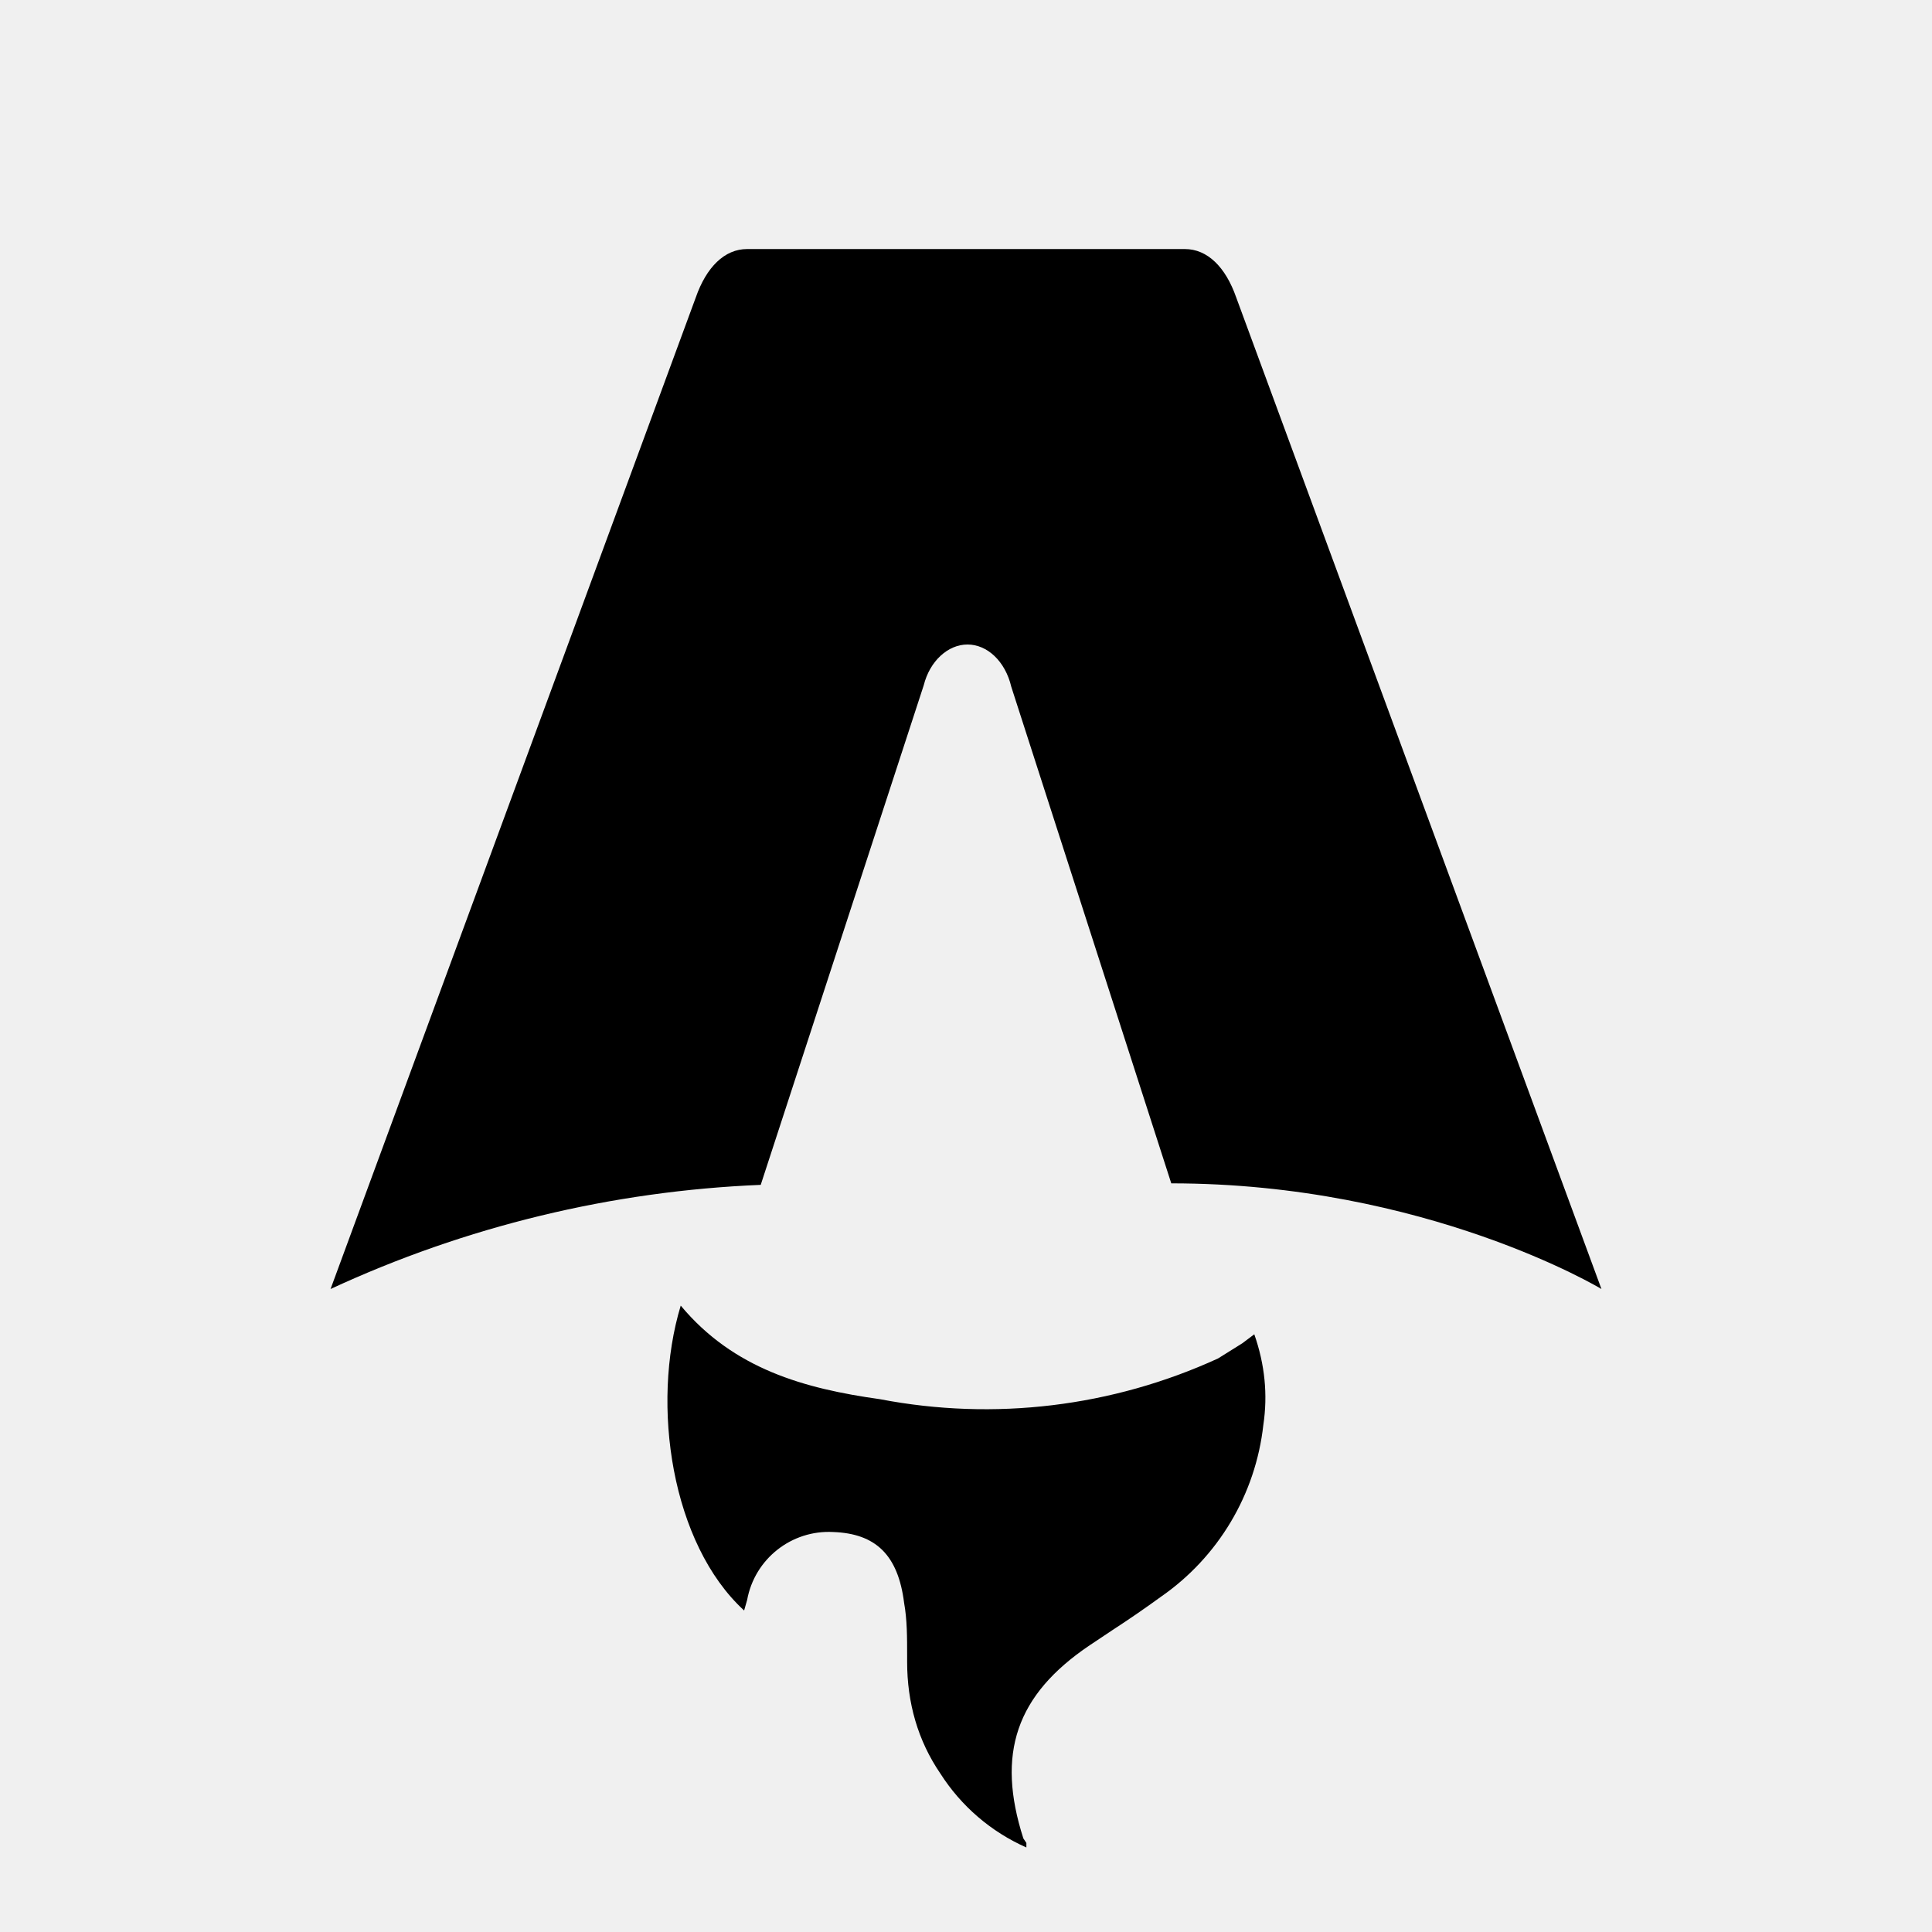
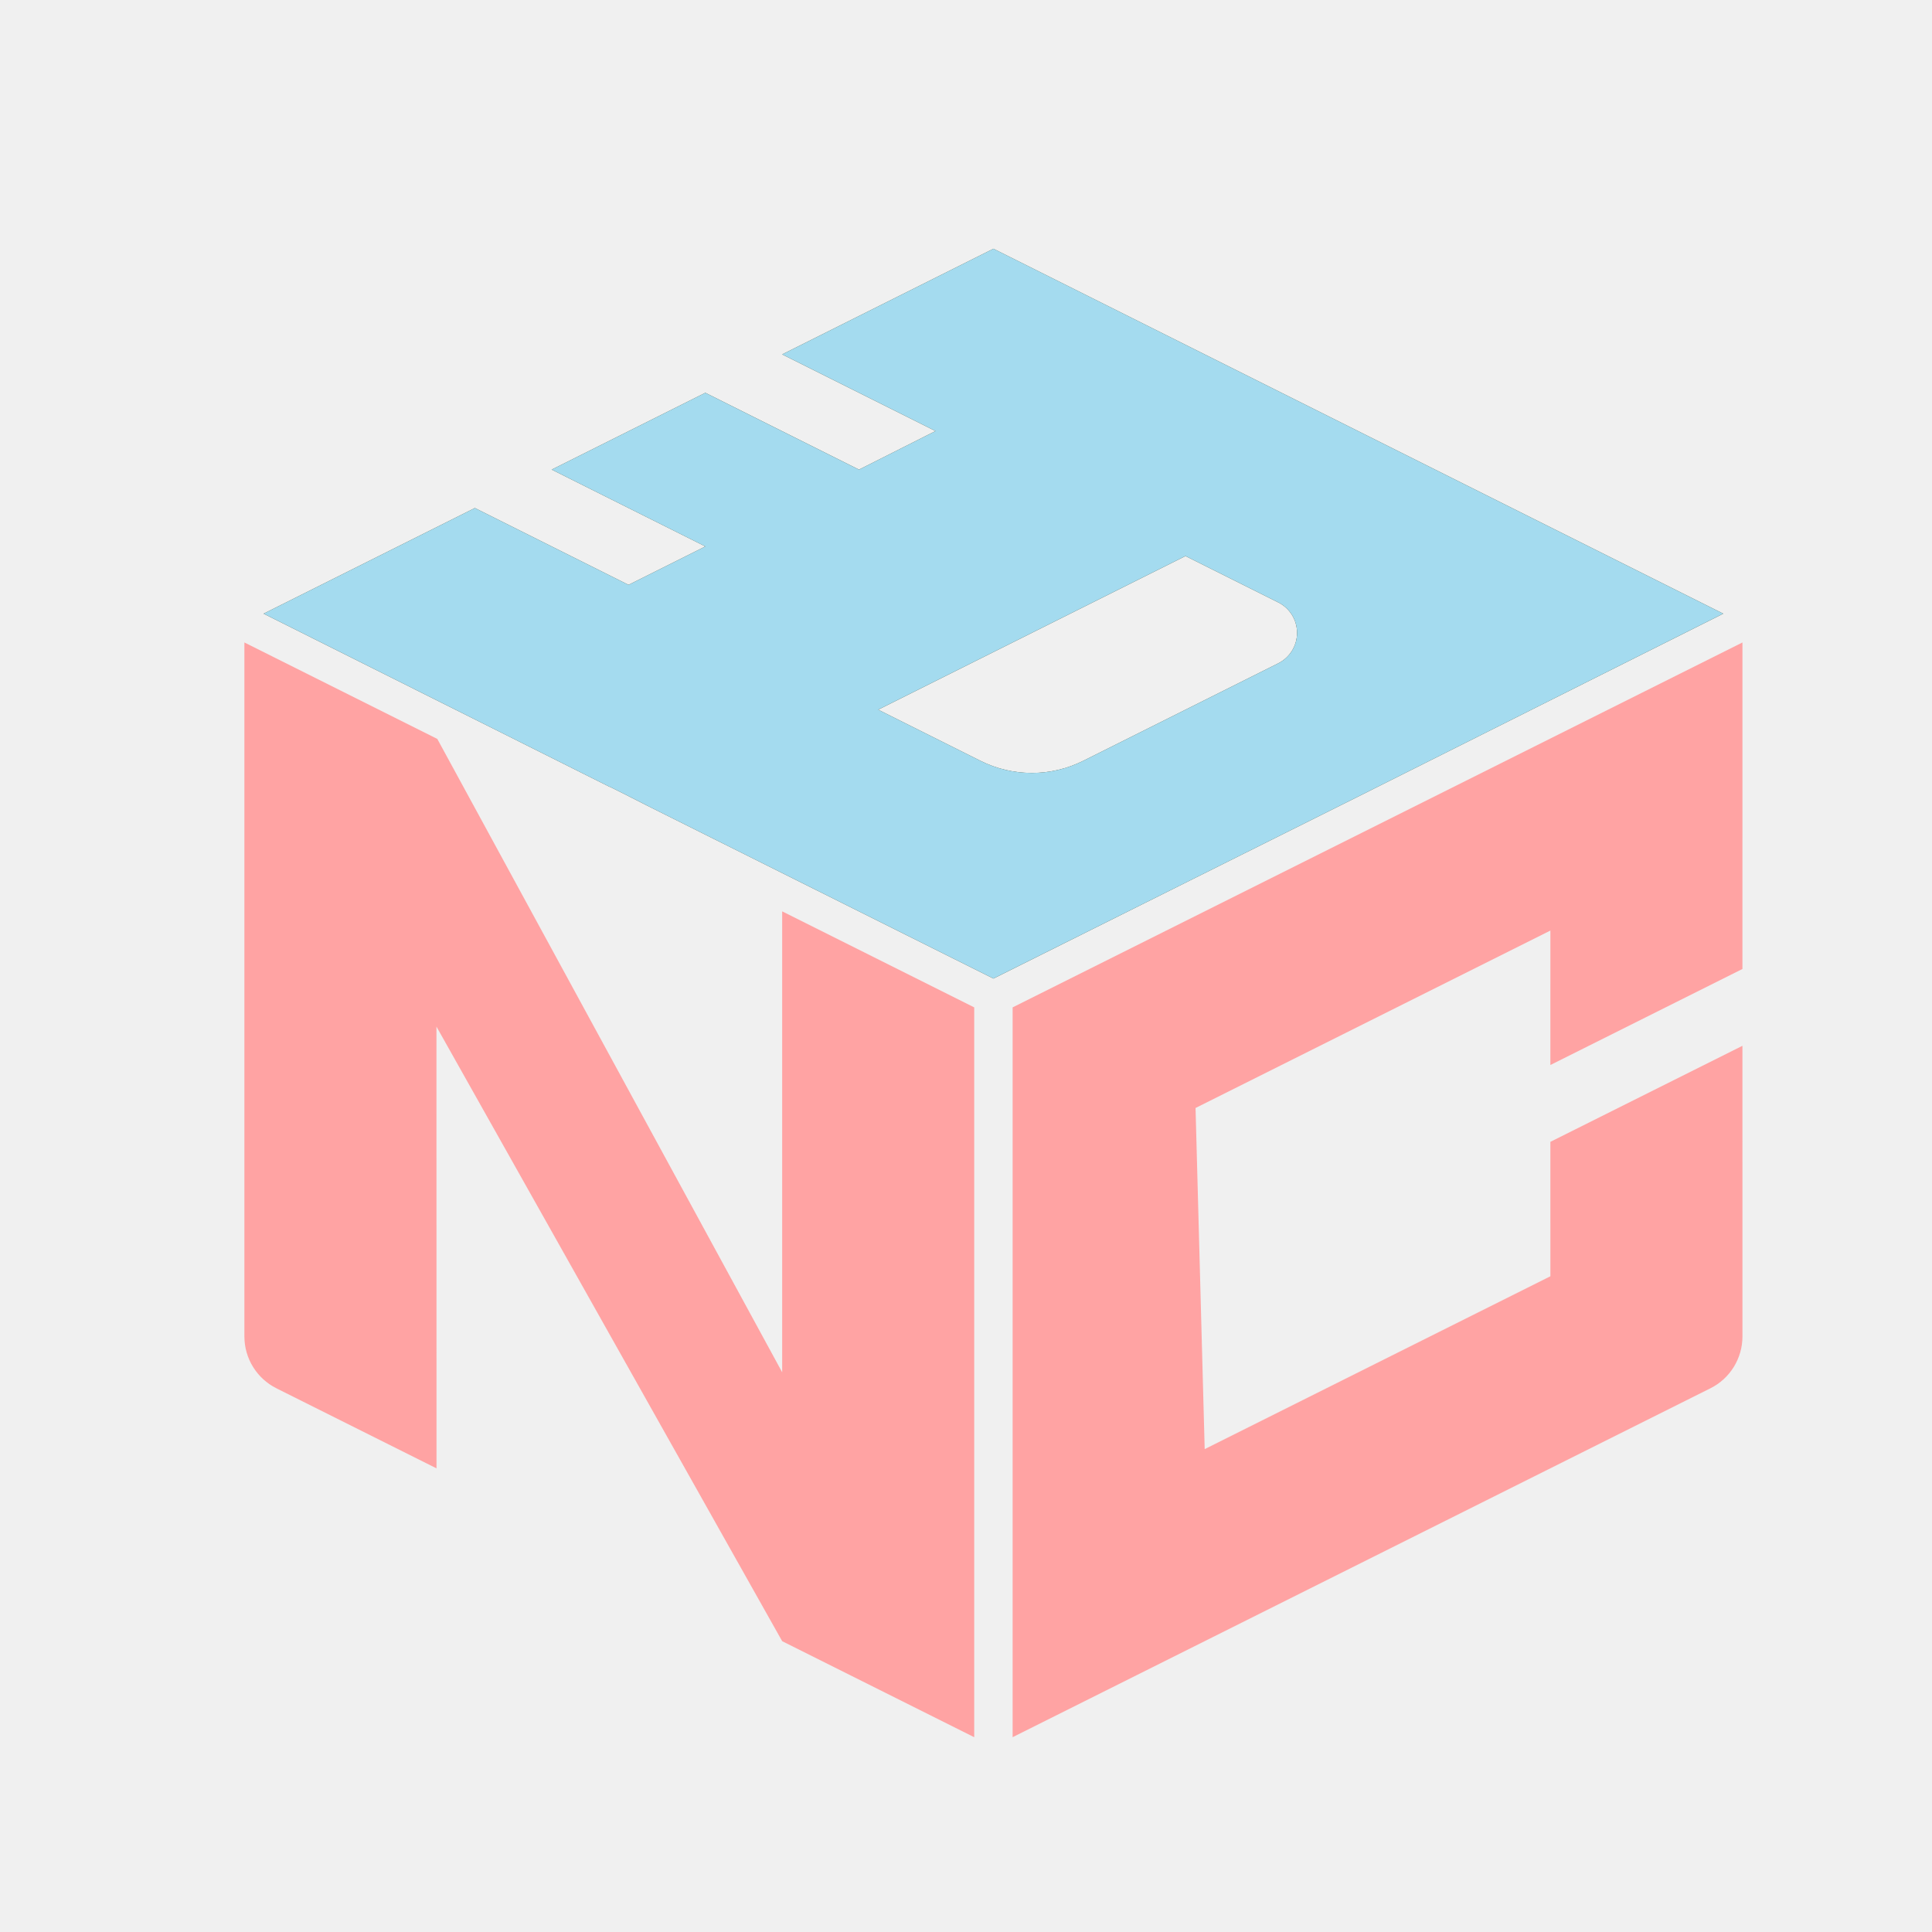
- <svg xmlns="http://www.w3.org/2000/svg" fill="none" viewBox="0 0 128 128">
-   <path d="M50.4 78.5a75.1 75.1 0 0 0-28.5 6.9l24.2-65.7c.7-2 1.9-3.2 3.4-3.2h29c1.5 0 2.7 1.2 3.4 3.2l24.2 65.7s-11.6-7-28.5-7L67 45.5c-.4-1.7-1.6-2.8-2.9-2.8-1.3 0-2.5 1.1-2.9 2.7L50.4 78.5Zm-1.1 28.2Zm-4.2-20.2c-2 6.6-.6 15.8 4.2 20.2a17.5 17.5 0 0 1 .2-.7 5.5 5.5 0 0 1 5.7-4.5c2.8.1 4.3 1.5 4.7 4.7.2 1.1.2 2.3.2 3.5v.4c0 2.7.7 5.2 2.2 7.4a13 13 0 0 0 5.7 4.9v-.3l-.2-.3c-1.8-5.6-.5-9.5 4.4-12.8l1.5-1a73 73 0 0 0 3.2-2.2 16 16 0 0 0 6.8-11.4c.3-2 .1-4-.6-6l-.8.6-1.6 1a37 37 0 0 1-22.4 2.7c-5-.7-9.7-2-13.2-6.2Z" />
-   <style>
-         path { fill: #000; }
-         @media (prefers-color-scheme: dark) {
-             path { fill: #FFF; }
-         }
-     </style>
+ <svg xmlns="http://www.w3.org/2000/svg" width="128" height="128" viewBox="0 0 128 128" fill="none">
+   <path fill-rule="evenodd" clip-rule="evenodd" d="M51.821 60.379L64.545 66.742V115.094L51.821 108.732L28.916 68.014L28.92 97.282C28.92 97.282 21.936 93.79 18.315 91.979C17.015 91.329 16.192 89.999 16.192 88.545V42.565L28.973 48.956L51.821 90.918V60.379Z" fill="#FFA3A3" />
+   <path fill-rule="evenodd" clip-rule="evenodd" d="M67.089 115.094V66.742L115.442 42.565L115.441 64.197L102.717 70.559L102.718 61.652L79.208 73.407L79.814 96.008L102.718 84.556L102.717 75.649L115.441 69.287C115.441 69.287 115.441 82.928 115.442 88.544C115.442 89.999 114.62 91.329 113.319 91.979C103.99 96.644 67.089 115.094 67.089 115.094Z" fill="#FFA3A3" />
+   <path fill-rule="evenodd" clip-rule="evenodd" d="M40.405 52.127L40.393 52.133L17.464 40.657L31.461 33.658L41.641 38.748L46.73 36.203L36.551 31.113L46.731 26.023L56.91 31.113L61.98 28.558L51.821 23.479L65.817 16.48L114.17 40.657L90.007 52.762L65.817 64.832L41.63 52.752L42.913 53.381L40.405 52.127ZM78.542 36.839L58.182 47.019L64.957 50.406C67.1 51.477 69.624 51.477 71.767 50.406L84.689 43.945C85.452 43.563 85.934 42.783 85.934 41.929C85.934 41.075 85.452 40.294 84.689 39.913L78.542 36.839Z" fill="#454022" />
+   <path fill-rule="evenodd" clip-rule="evenodd" d="M40.405 52.127L40.393 52.133L17.464 40.657L31.461 33.658L41.641 38.748L46.73 36.203L36.551 31.113L46.731 26.023L56.91 31.113L61.98 28.558L51.821 23.479L65.817 16.48L114.17 40.657L90.007 52.762L65.817 64.832L41.63 52.752L42.913 53.381L40.405 52.127ZM78.542 36.839L58.182 47.019L64.957 50.406C67.1 51.477 69.624 51.477 71.767 50.406L84.689 43.945C85.452 43.563 85.934 42.783 85.934 41.929C85.934 41.075 85.452 40.294 84.689 39.913L78.542 36.839Z" fill="#A4DBEF" />
</svg>
